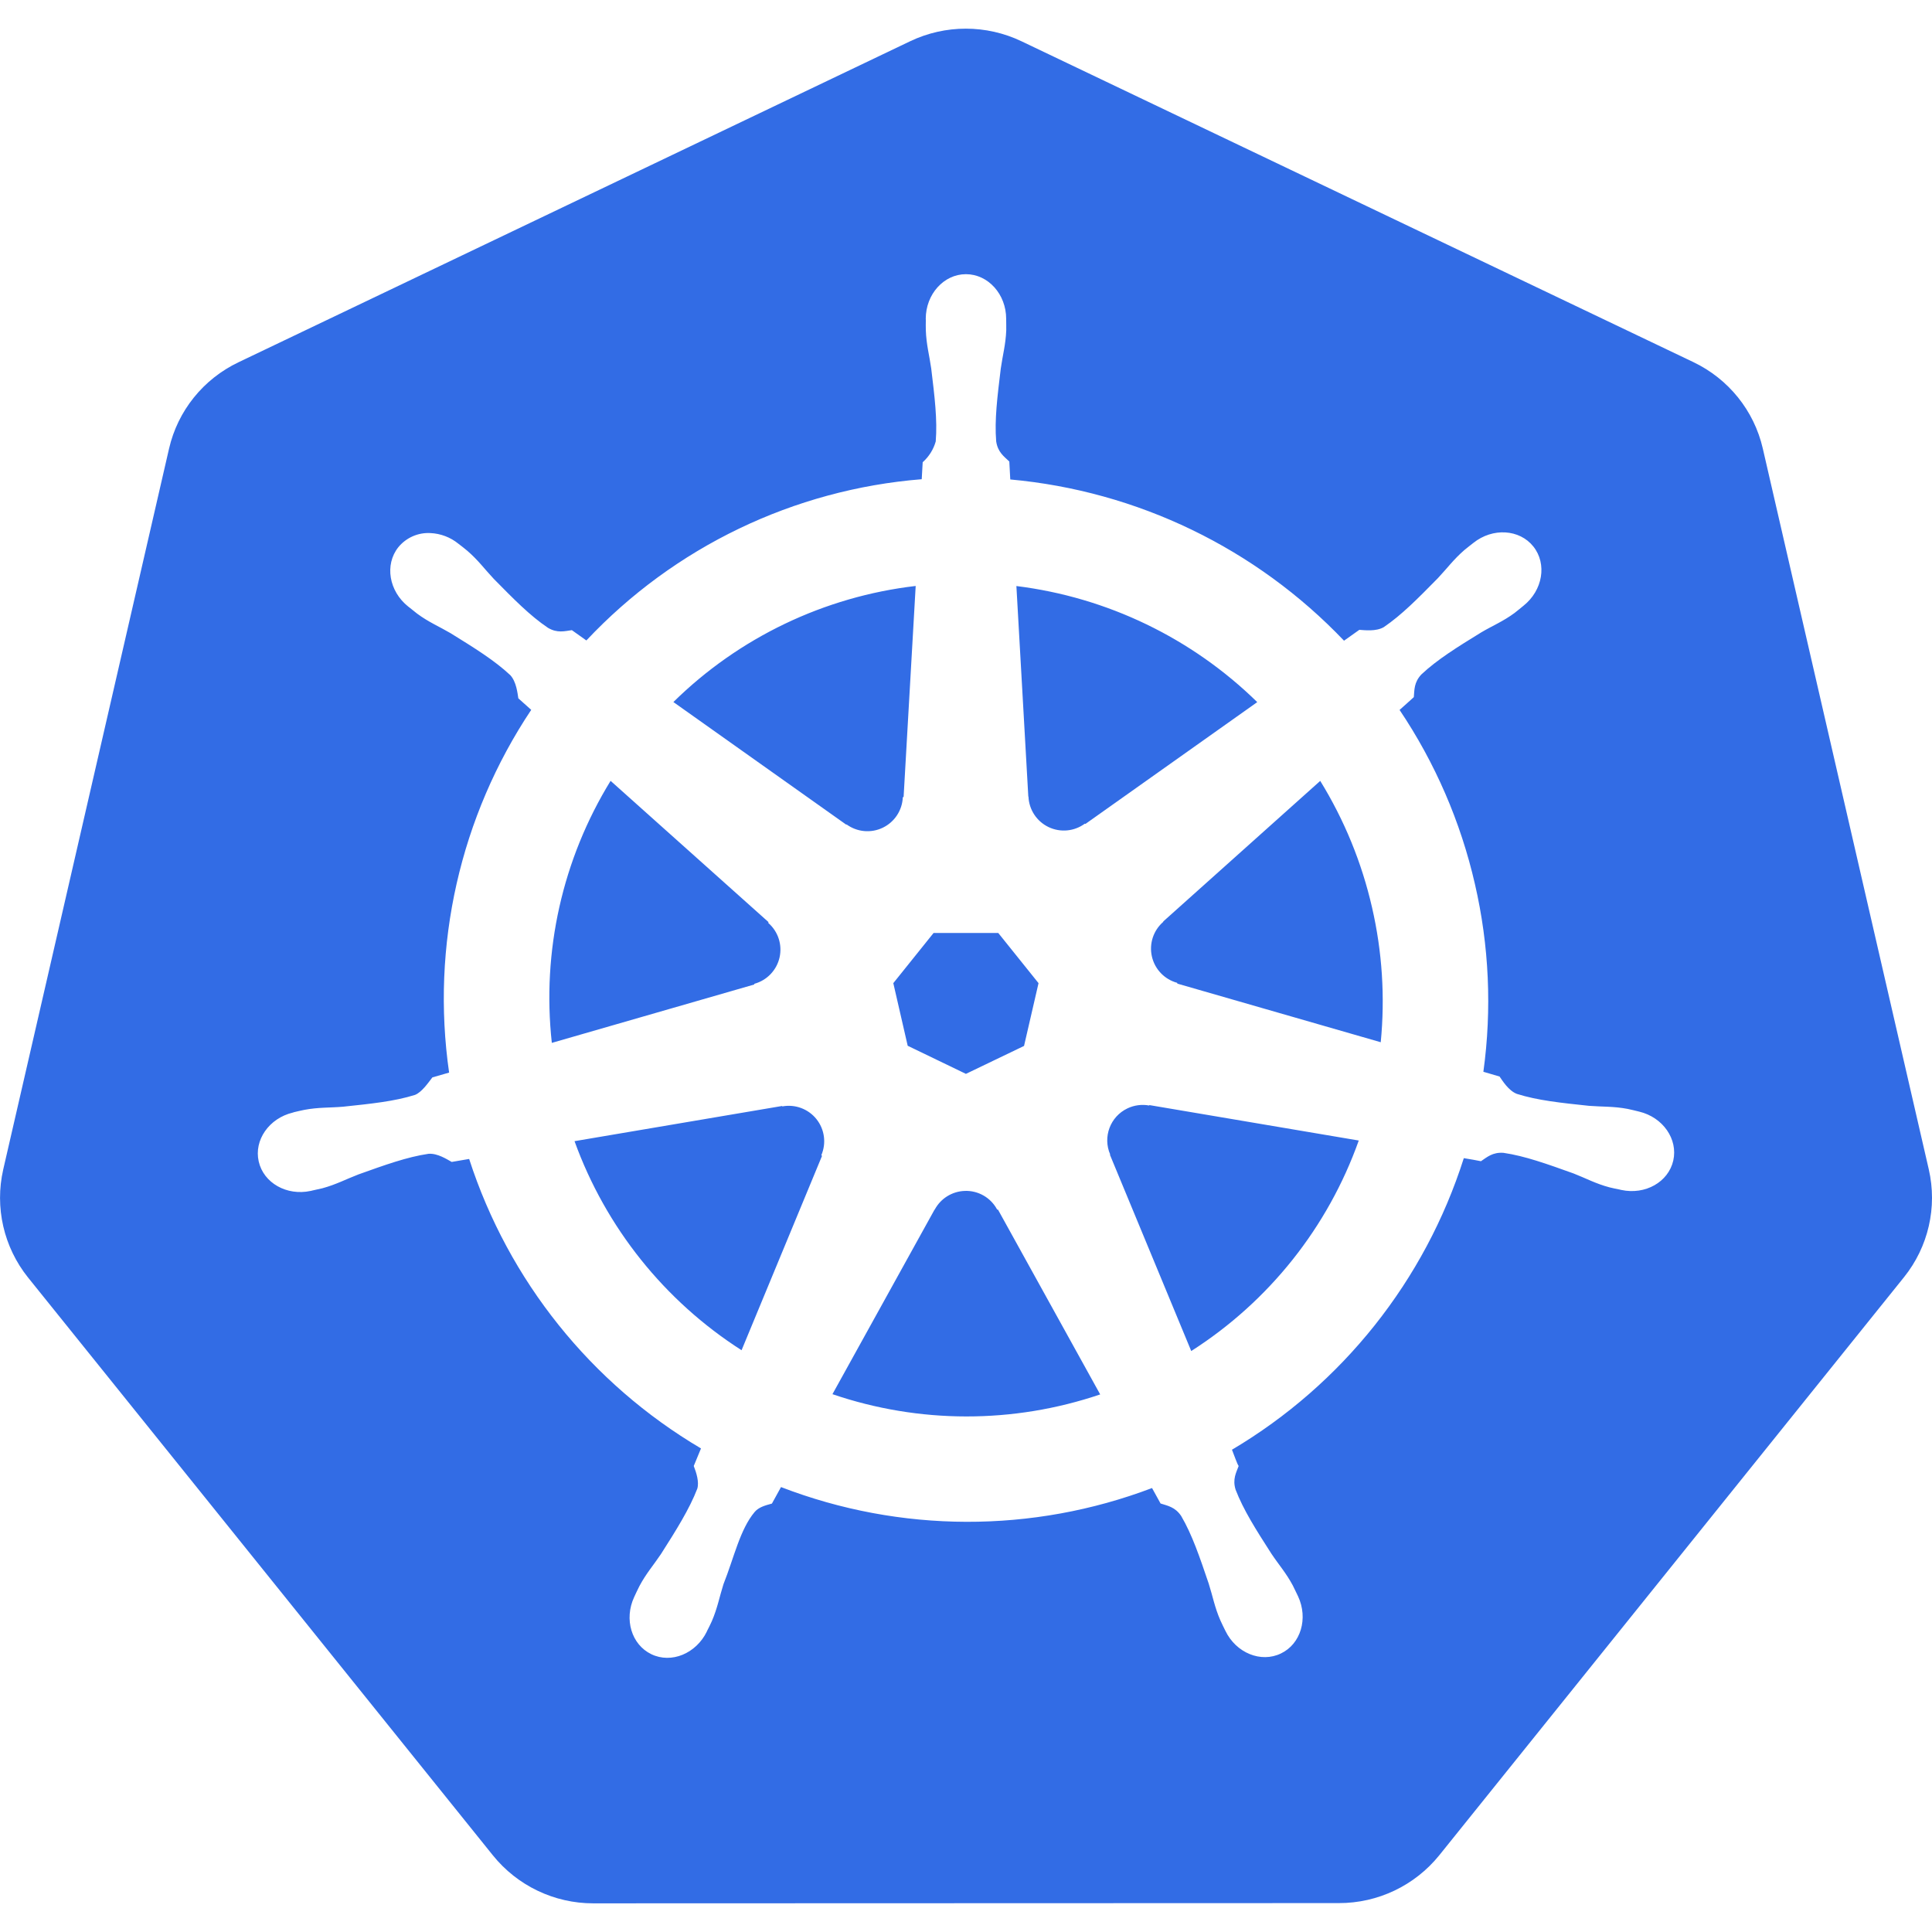
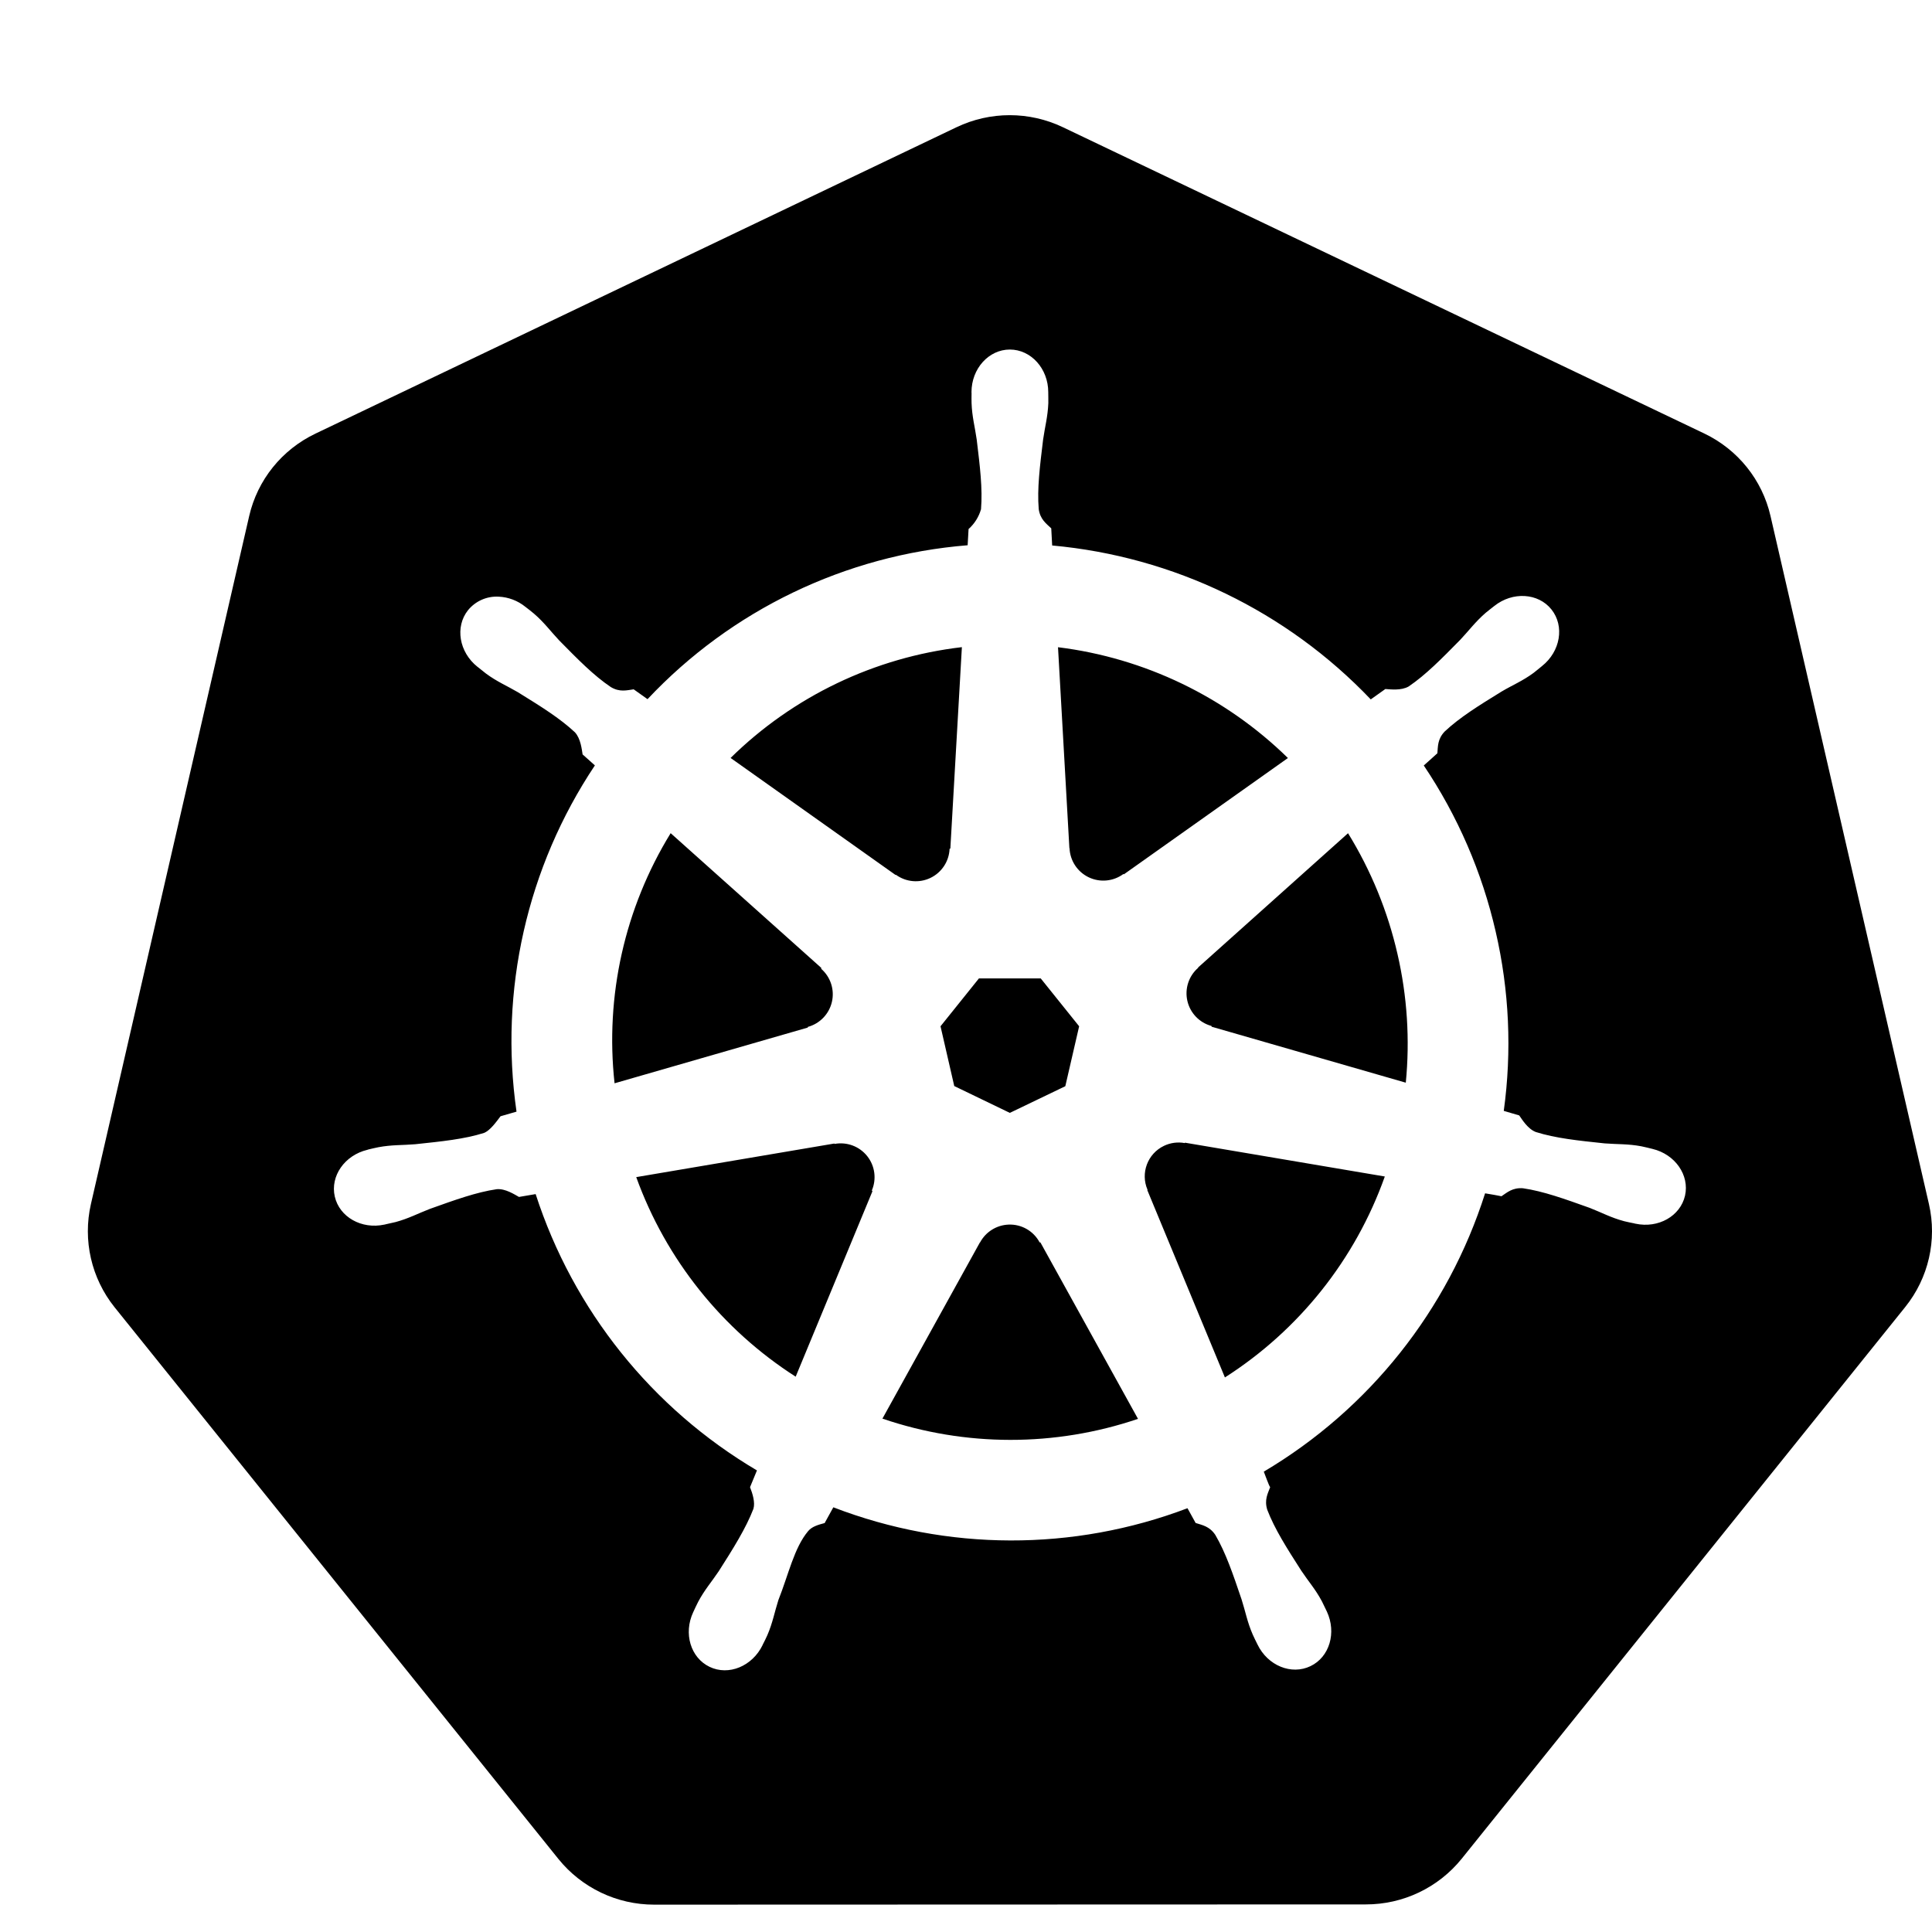
- <svg xmlns="http://www.w3.org/2000/svg" fill="#326CE5" role="img" viewBox="0 0 24 24">
-   <path d="M10.204 14.35l.007.01-.999 2.413a5.171 5.171 0 0 1-2.075-2.597l2.578-.437.004.005a.44.44 0 0 1 .484.606zm-.833-2.129a.44.44 0 0 0 .173-.756l.002-.011L7.585 9.7a5.143 5.143 0 0 0-.73 3.255l2.514-.725.002-.009zm1.145-1.98a.44.44 0 0 0 .699-.337l.01-.005.15-2.62a5.144 5.144 0 0 0-3.01 1.442l2.147 1.523.004-.002zm.76 2.75l.723.349.722-.347.18-.78-.5-.623h-.804l-.5.623.179.779zm1.5-3.095a.44.44 0 0 0 .7.336l.008.003 2.134-1.513a5.188 5.188 0 0 0-2.992-1.442l.148 2.615.002.001zm10.876 5.97l-5.773 7.181a1.6 1.6 0 0 1-1.248.594l-9.261.003a1.6 1.6 0 0 1-1.247-.596l-5.776-7.18a1.583 1.583 0 0 1-.307-1.34L2.1 5.573c.108-.47.425-.864.863-1.073L11.305.513a1.606 1.606 0 0 1 1.385 0l8.345 3.985c.438.209.755.604.863 1.073l2.062 8.955c.108.47-.005.963-.308 1.34zm-3.289-2.057c-.042-.01-.103-.026-.145-.034-.174-.033-.315-.025-.479-.038-.35-.037-.638-.067-.895-.148-.105-.04-.18-.165-.216-.216l-.201-.059a6.45 6.45 0 0 0-.105-2.332 6.465 6.465 0 0 0-.936-2.163c.052-.047.15-.133.177-.159.008-.09.001-.183.094-.282.197-.185.444-.338.743-.522.142-.084.273-.137.415-.242.032-.024.076-.062.11-.089.24-.191.295-.52.123-.736-.172-.216-.506-.236-.745-.045-.034.027-.08.062-.111.088-.134.116-.217.23-.33.35-.246.25-.45.458-.673.609-.097.056-.239.037-.303.033l-.19.135a6.545 6.545 0 0 0-4.146-2.003l-.012-.223c-.065-.062-.143-.115-.163-.25-.022-.268.015-.557.057-.905.023-.163.061-.298.068-.475.001-.04-.001-.099-.001-.142 0-.306-.224-.555-.5-.555-.275 0-.499.249-.499.555l.001.014c0 .041-.002.092 0 .128.006.177.044.312.067.475.042.348.078.637.056.906a.545.545 0 0 1-.162.258l-.012.211a6.424 6.424 0 0 0-4.166 2.003 8.373 8.373 0 0 1-.18-.128c-.09.012-.18.04-.297-.029-.223-.15-.427-.358-.673-.608-.113-.12-.195-.234-.329-.349-.03-.026-.077-.062-.111-.088a.594.594 0 0 0-.348-.132.481.481 0 0 0-.398.176c-.172.216-.117.546.123.737l.007.005.104.083c.142.105.272.159.414.242.299.185.546.338.743.522.076.082.09.226.1.288l.16.143a6.462 6.462 0 0 0-1.02 4.506l-.208.06c-.055.072-.133.184-.215.217-.257.081-.546.11-.895.147-.164.014-.305.006-.48.039-.037.007-.09.02-.133.03l-.004.002-.007.002c-.295.071-.484.342-.423.608.061.267.349.429.645.365l.007-.001.01-.003.129-.029c.17-.046.294-.113.448-.172.33-.118.604-.217.87-.256.112-.009.23.069.288.101l.217-.037a6.5 6.5 0 0 0 2.88 3.596l-.09.218c.033.084.069.199.044.282-.097.252-.263.517-.452.813-.091.136-.185.242-.268.399-.02.037-.045.095-.064.134-.128.275-.034.591.213.71.248.12.556-.007.69-.282v-.002c.02-.039.046-.09.062-.127.07-.162.094-.301.144-.458.132-.332.205-.68.387-.897.05-.06.13-.082.215-.105l.113-.205a6.453 6.453 0 0 0 4.609.012l.106.192c.086.028.18.042.256.155.136.232.229.507.342.84.05.156.074.295.145.457.016.037.043.09.062.129.133.276.442.402.69.282.247-.118.341-.435.213-.71-.02-.039-.045-.096-.065-.134-.083-.156-.177-.261-.268-.398-.19-.296-.346-.541-.443-.793-.04-.13.007-.21.038-.294-.018-.022-.059-.144-.083-.202a6.499 6.499 0 0 0 2.88-3.622c.064.01.176.03.213.038.075-.05.144-.114.28-.104.266.039.54.138.87.256.154.06.277.128.448.173.036.01.088.019.13.028l.009.003.007.001c.297.064.584-.098.645-.365.06-.266-.128-.537-.423-.608zM16.4 9.701l-1.95 1.746v.005a.44.44 0 0 0 .173.757l.003.01 2.526.728a5.199 5.199 0 0 0-.108-1.674A5.208 5.208 0 0 0 16.4 9.7zm-4.013 5.325a.437.437 0 0 0-.404-.232.44.44 0 0 0-.372.233h-.002l-1.268 2.292a5.164 5.164 0 0 0 3.326.003l-1.27-2.296h-.01zm1.888-1.293a.44.44 0 0 0-.27.036.44.44 0 0 0-.214.572l-.003.004 1.01 2.438a5.15 5.15 0 0 0 2.081-2.615l-2.6-.44-.004.005z" />
+ <svg xmlns="http://www.w3.org/2000/svg" role="img" viewBox="-1.2 -1.2 26.4 26.4">
+   <g transform="scale(1.05)">
+     <path d="M10.204 14.35l.007.01-.999 2.413a5.171 5.171 0 0 1-2.075-2.597l2.578-.437.004.005a.44.44 0 0 1 .484.606zm-.833-2.129a.44.44 0 0 0 .173-.756l.002-.011L7.585 9.7a5.143 5.143 0 0 0-.73 3.255l2.514-.725.002-.009zm1.145-1.98a.44.44 0 0 0 .699-.337l.01-.005.15-2.62a5.144 5.144 0 0 0-3.01 1.442l2.147 1.523.004-.002zm.76 2.75l.723.349.722-.347.18-.78-.5-.623h-.804l-.5.623.179.779zm1.5-3.095a.44.44 0 0 0 .7.336l.008.003 2.134-1.513a5.188 5.188 0 0 0-2.992-1.442l.148 2.615.002.001zm10.876 5.97l-5.773 7.181a1.6 1.6 0 0 1-1.248.594l-9.261.003a1.6 1.6 0 0 1-1.247-.596l-5.776-7.18a1.583 1.583 0 0 1-.307-1.34L2.1 5.573c.108-.47.425-.864.863-1.073L11.305.513a1.606 1.606 0 0 1 1.385 0l8.345 3.985c.438.209.755.604.863 1.073l2.062 8.955c.108.47-.005.963-.308 1.34zm-3.289-2.057c-.042-.01-.103-.026-.145-.034-.174-.033-.315-.025-.479-.038-.35-.037-.638-.067-.895-.148-.105-.04-.18-.165-.216-.216l-.201-.059a6.45 6.45 0 0 0-.105-2.332 6.465 6.465 0 0 0-.936-2.163c.052-.047.15-.133.177-.159.008-.09.001-.183.094-.282.197-.185.444-.338.743-.522.142-.084.273-.137.415-.242.032-.024.076-.062.11-.089.24-.191.295-.52.123-.736-.172-.216-.506-.236-.745-.045-.034.027-.08.062-.111.088-.134.116-.217.23-.33.35-.246.25-.45.458-.673.609-.097.056-.239.037-.303.033l-.19.135a6.545 6.545 0 0 0-4.146-2.003l-.012-.223c-.065-.062-.143-.115-.163-.25-.022-.268.015-.557.057-.905.023-.163.061-.298.068-.475.001-.04-.001-.099-.001-.142 0-.306-.224-.555-.5-.555-.275 0-.499.249-.499.555l.001.014c0 .041-.002.092 0 .128.006.177.044.312.067.475.042.348.078.637.056.906a.545.545 0 0 1-.162.258l-.012.211a6.424 6.424 0 0 0-4.166 2.003 8.373 8.373 0 0 1-.18-.128c-.09.012-.18.04-.297-.029-.223-.15-.427-.358-.673-.608-.113-.12-.195-.234-.329-.349-.03-.026-.077-.062-.111-.088a.594.594 0 0 0-.348-.132.481.481 0 0 0-.398.176c-.172.216-.117.546.123.737l.007.005.104.083c.142.105.272.159.414.242.299.185.546.338.743.522.076.082.09.226.1.288l.16.143a6.462 6.462 0 0 0-1.02 4.506l-.208.06c-.055.072-.133.184-.215.217-.257.081-.546.11-.895.147-.164.014-.305.006-.48.039-.037.007-.09.02-.133.03l-.004.002-.007.002c-.295.071-.484.342-.423.608.061.267.349.429.645.365l.007-.001.01-.003.129-.029c.17-.046.294-.113.448-.172.33-.118.604-.217.87-.256.112-.009.23.069.288.101l.217-.037a6.5 6.5 0 0 0 2.88 3.596l-.09.218c.033.084.069.199.044.282-.097.252-.263.517-.452.813-.091.136-.185.242-.268.399-.02.037-.045.095-.064.134-.128.275-.034.591.213.71.248.12.556-.007.69-.282v-.002c.02-.039.046-.09.062-.127.07-.162.094-.301.144-.458.132-.332.205-.68.387-.897.05-.06.13-.082.215-.105l.113-.205a6.453 6.453 0 0 0 4.609.012l.106.192c.086.028.18.042.256.155.136.232.229.507.342.84.05.156.074.295.145.457.016.037.043.09.062.129.133.276.442.402.69.282.247-.118.341-.435.213-.71-.02-.039-.045-.096-.065-.134-.083-.156-.177-.261-.268-.398-.19-.296-.346-.541-.443-.793-.04-.13.007-.21.038-.294-.018-.022-.059-.144-.083-.202a6.499 6.499 0 0 0 2.88-3.622c.064.01.176.03.213.038.075-.05.144-.114.28-.104.266.039.54.138.87.256.154.06.277.128.448.173.036.01.088.019.13.028l.009.003.007.001c.297.064.584-.098.645-.365.06-.266-.128-.537-.423-.608zM16.4 9.701l-1.95 1.746v.005a.44.44 0 0 0 .173.757l.003.01 2.526.728a5.199 5.199 0 0 0-.108-1.674A5.208 5.208 0 0 0 16.4 9.7zm-4.013 5.325a.437.437 0 0 0-.404-.232.44.44 0 0 0-.372.233h-.002l-1.268 2.292a5.164 5.164 0 0 0 3.326.003l-1.27-2.296h-.01zm1.888-1.293a.44.44 0 0 0-.27.036.44.44 0 0 0-.214.572l-.003.004 1.01 2.438a5.15 5.15 0 0 0 2.081-2.615l-2.6-.44-.004.005z" fill="000000" stroke="000000" stroke-width="0.5" vector-effect="non-scaling-stroke" />
+   </g>
</svg>
